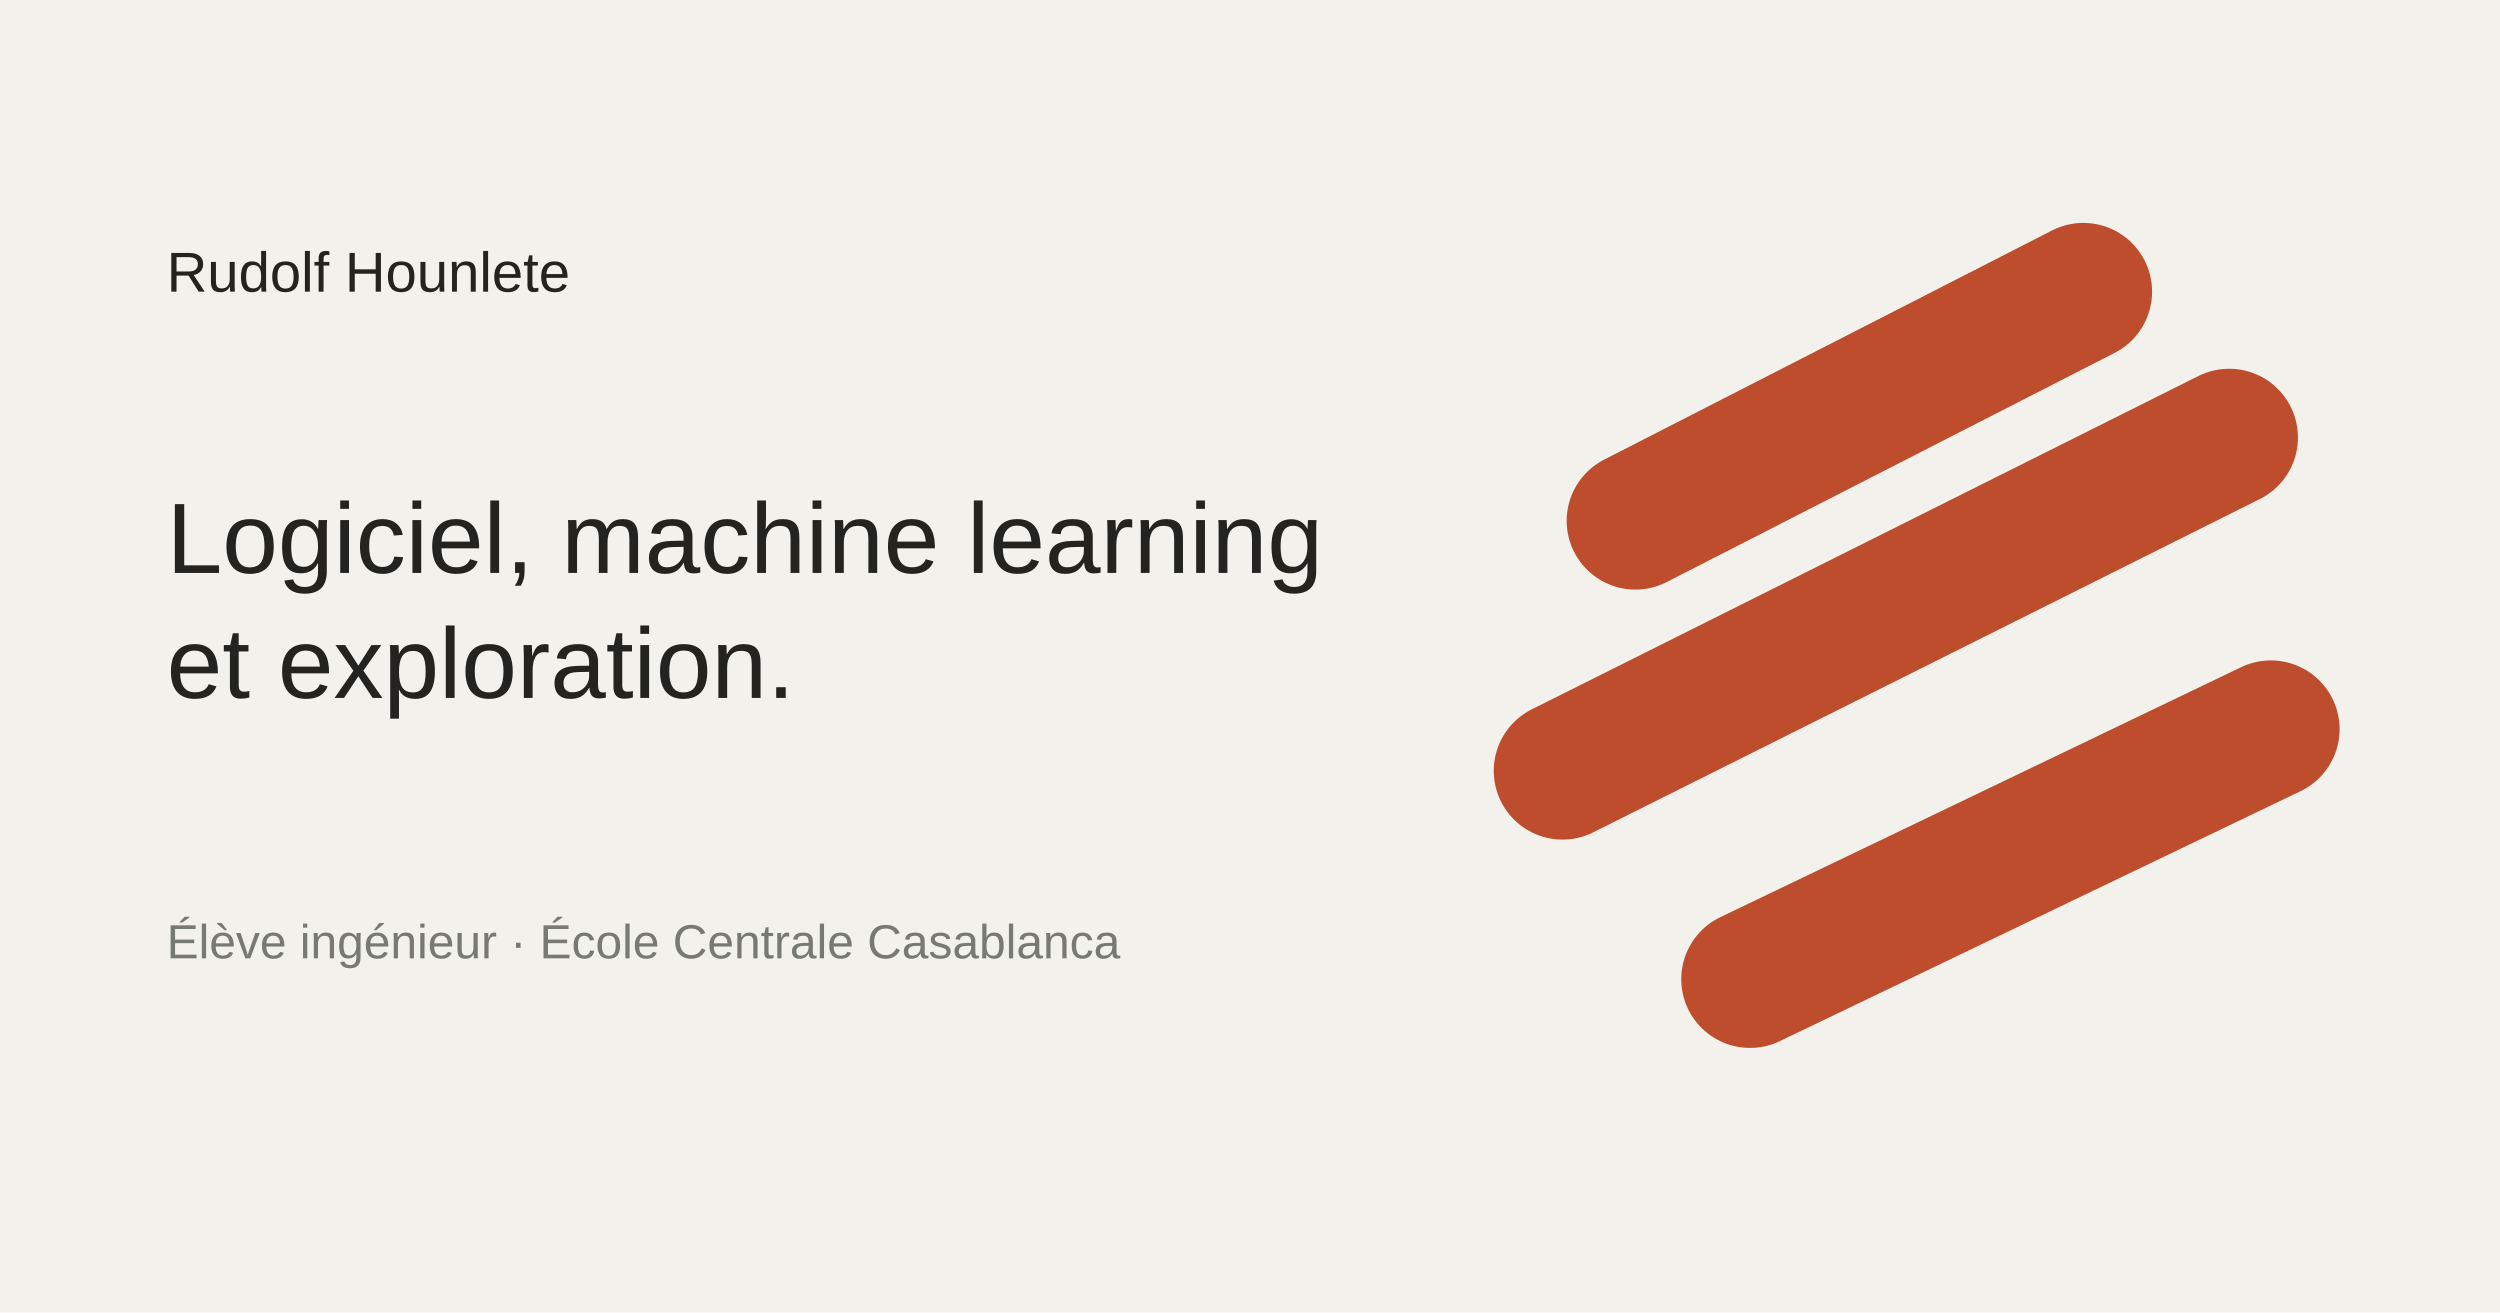
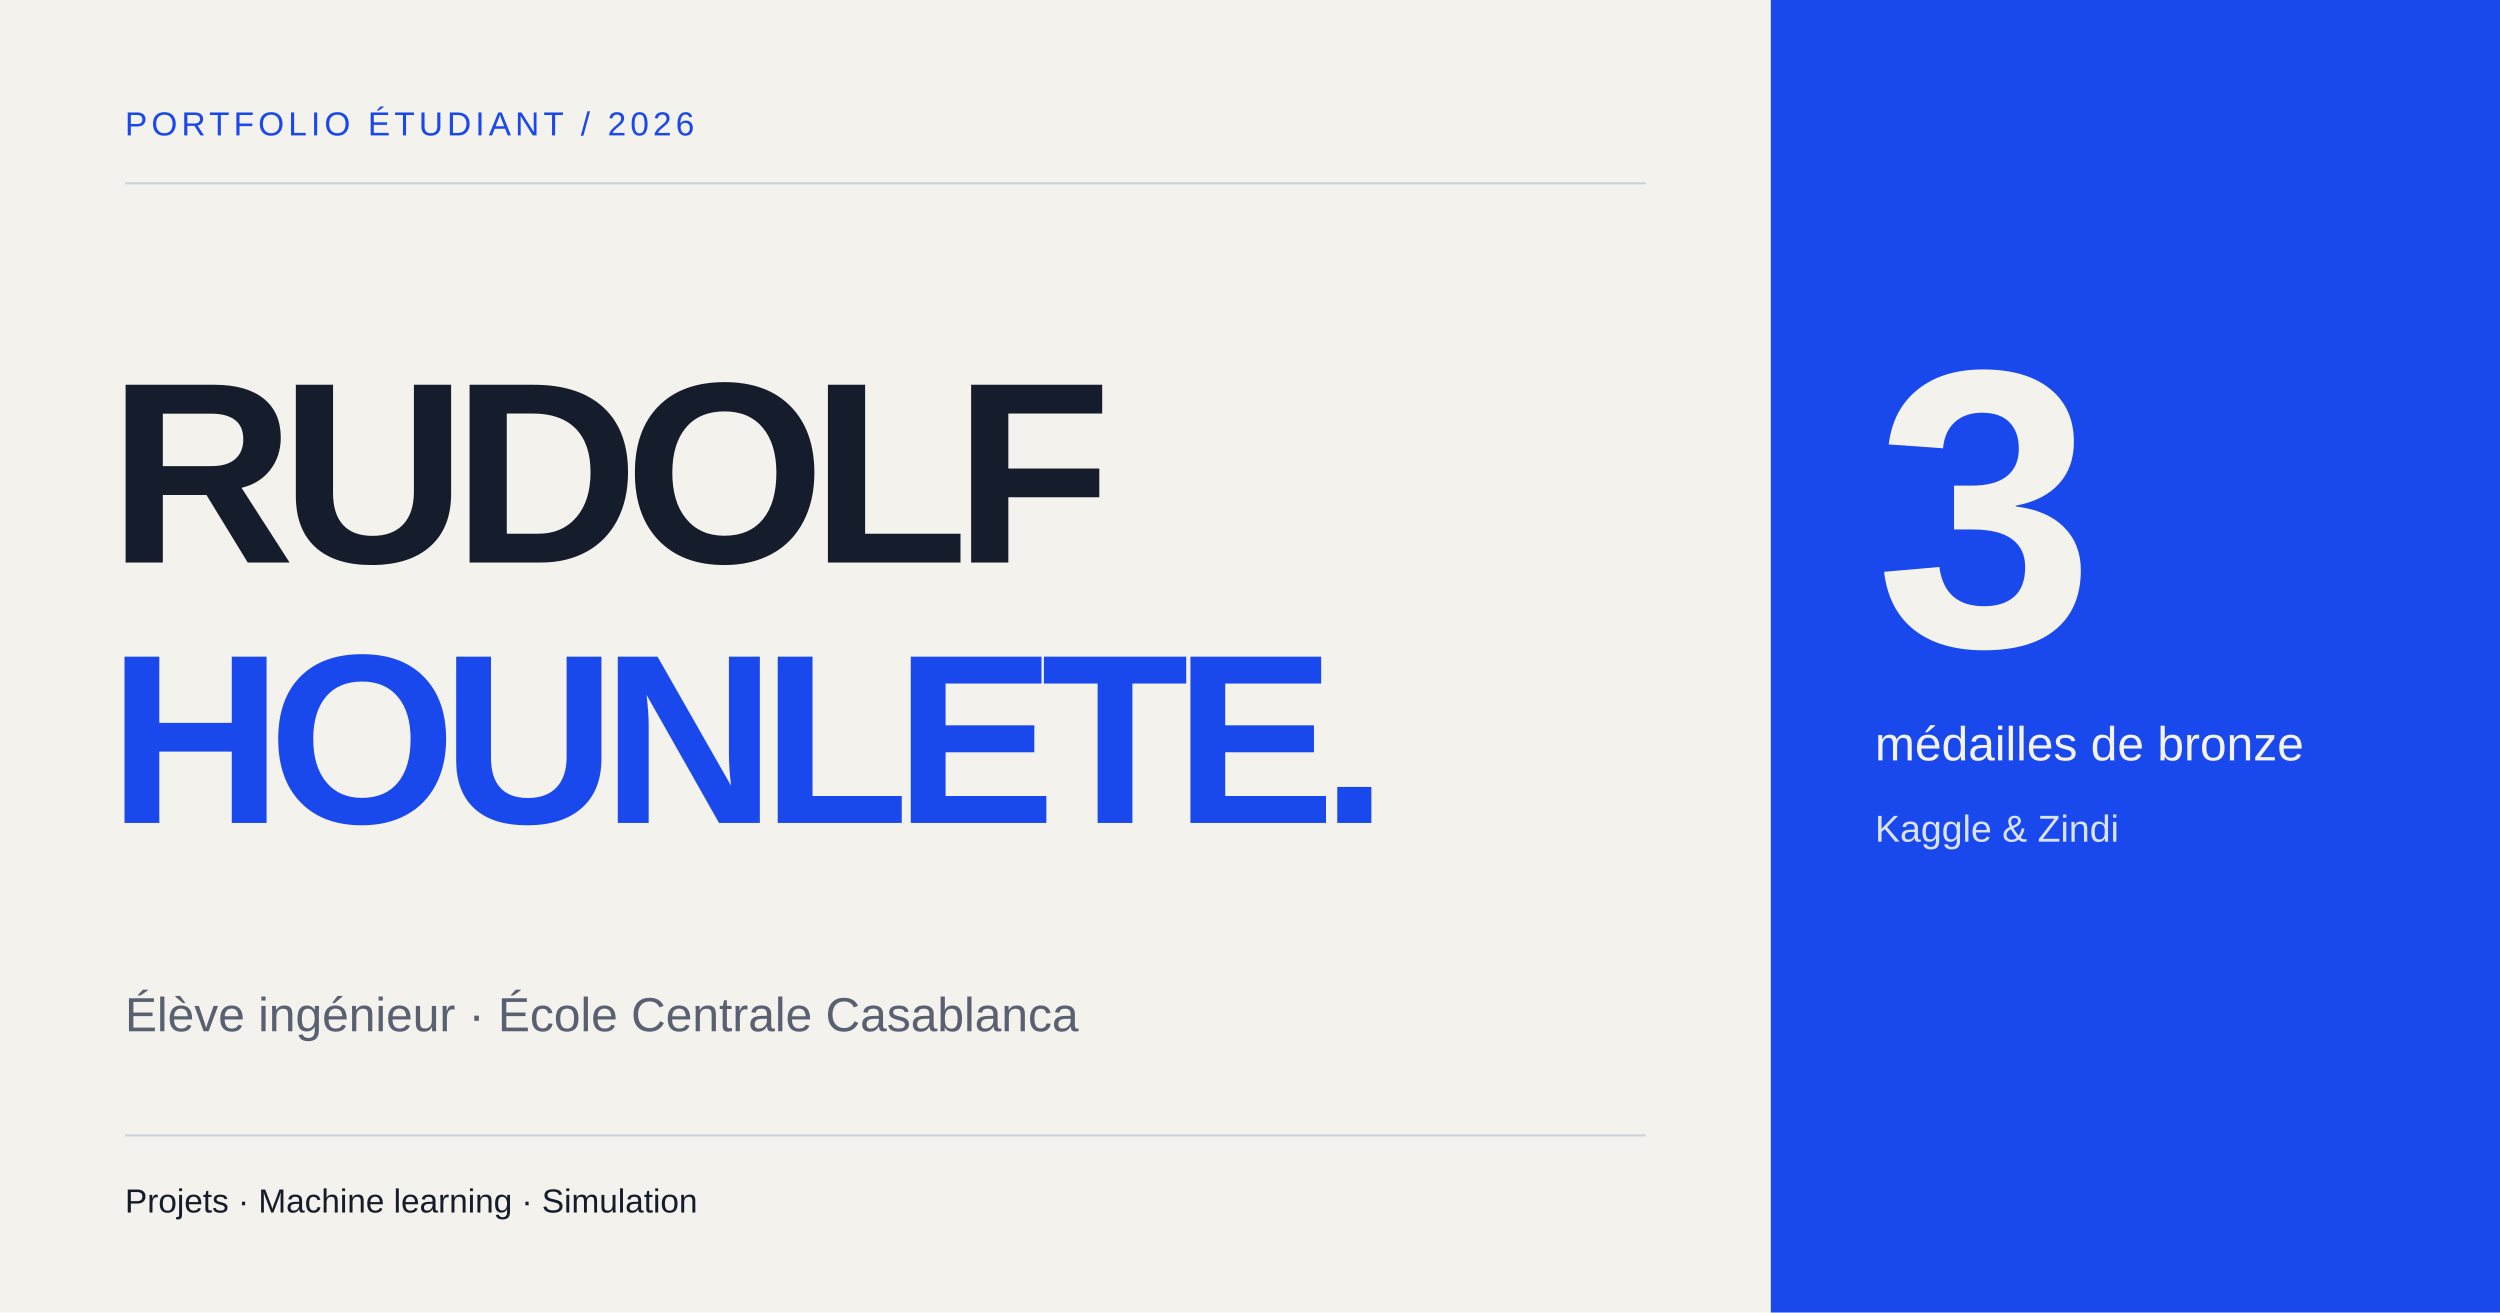
<svg xmlns="http://www.w3.org/2000/svg" width="1200" height="630" viewBox="0 0 1200 630">
-   <rect width="1200" height="630" fill="#f3f1eb" />
-   <g stroke="#bd4d2c" stroke-width="66" stroke-linecap="round">
-     <path d="M785 250L1000 140" />
-     <path d="M750 370L1070 210" />
-     <path d="M840 470L1090 350" />
-   </g>
-   <g fill="#23231f" font-family="Arial,sans-serif">
-     <text x="80" y="140" font-size="27">Rudolf Hounlete</text>
-     <text x="80" y="275" font-size="48">Logiciel, machine learning</text>
-     <text x="80" y="335" font-size="48">et exploration.</text>
-     <text x="80" y="460" font-size="23" fill="#777973">Élève ingénieur · École Centrale Casablanca</text>
+   <rect width="1200" height="630" fill="#f3f2ed" />
+   <rect x="850" width="350" height="630" fill="#1948ed" />
+   <path d="M60 88h730M60 545h730" stroke="#cbd0d9" />
+   <g font-family="Arial,sans-serif">
+     <text x="60" y="65" font-size="16" letter-spacing="2" fill="#1948ed">PORTFOLIO ÉTUDIANT / 2026</text>
+     <text x="52" y="270" font-size="124" font-weight="700" letter-spacing="-7" fill="#151c2b">RUDOLF</text>
+     <text x="52" y="395" font-size="116" font-weight="700" letter-spacing="-7" fill="#1948ed">HOUNLETE.</text>
+     <text x="60" y="495" font-size="23" fill="#586071">Élève ingénieur · École Centrale Casablanca</text>
+     <text x="60" y="582" font-size="16" fill="#151c2b">Projets · Machine learning · Simulation</text>
+     <text x="900" y="310" font-size="190" font-weight="700" fill="#f3f2ed">3</text>
+     <text x="900" y="365" font-size="23" fill="#f3f2ed">médailles de bronze</text>
+     <text x="900" y="404" font-size="18" fill="#d9e2ff">Kaggle &amp; Zindi</text>
  </g>
</svg>
